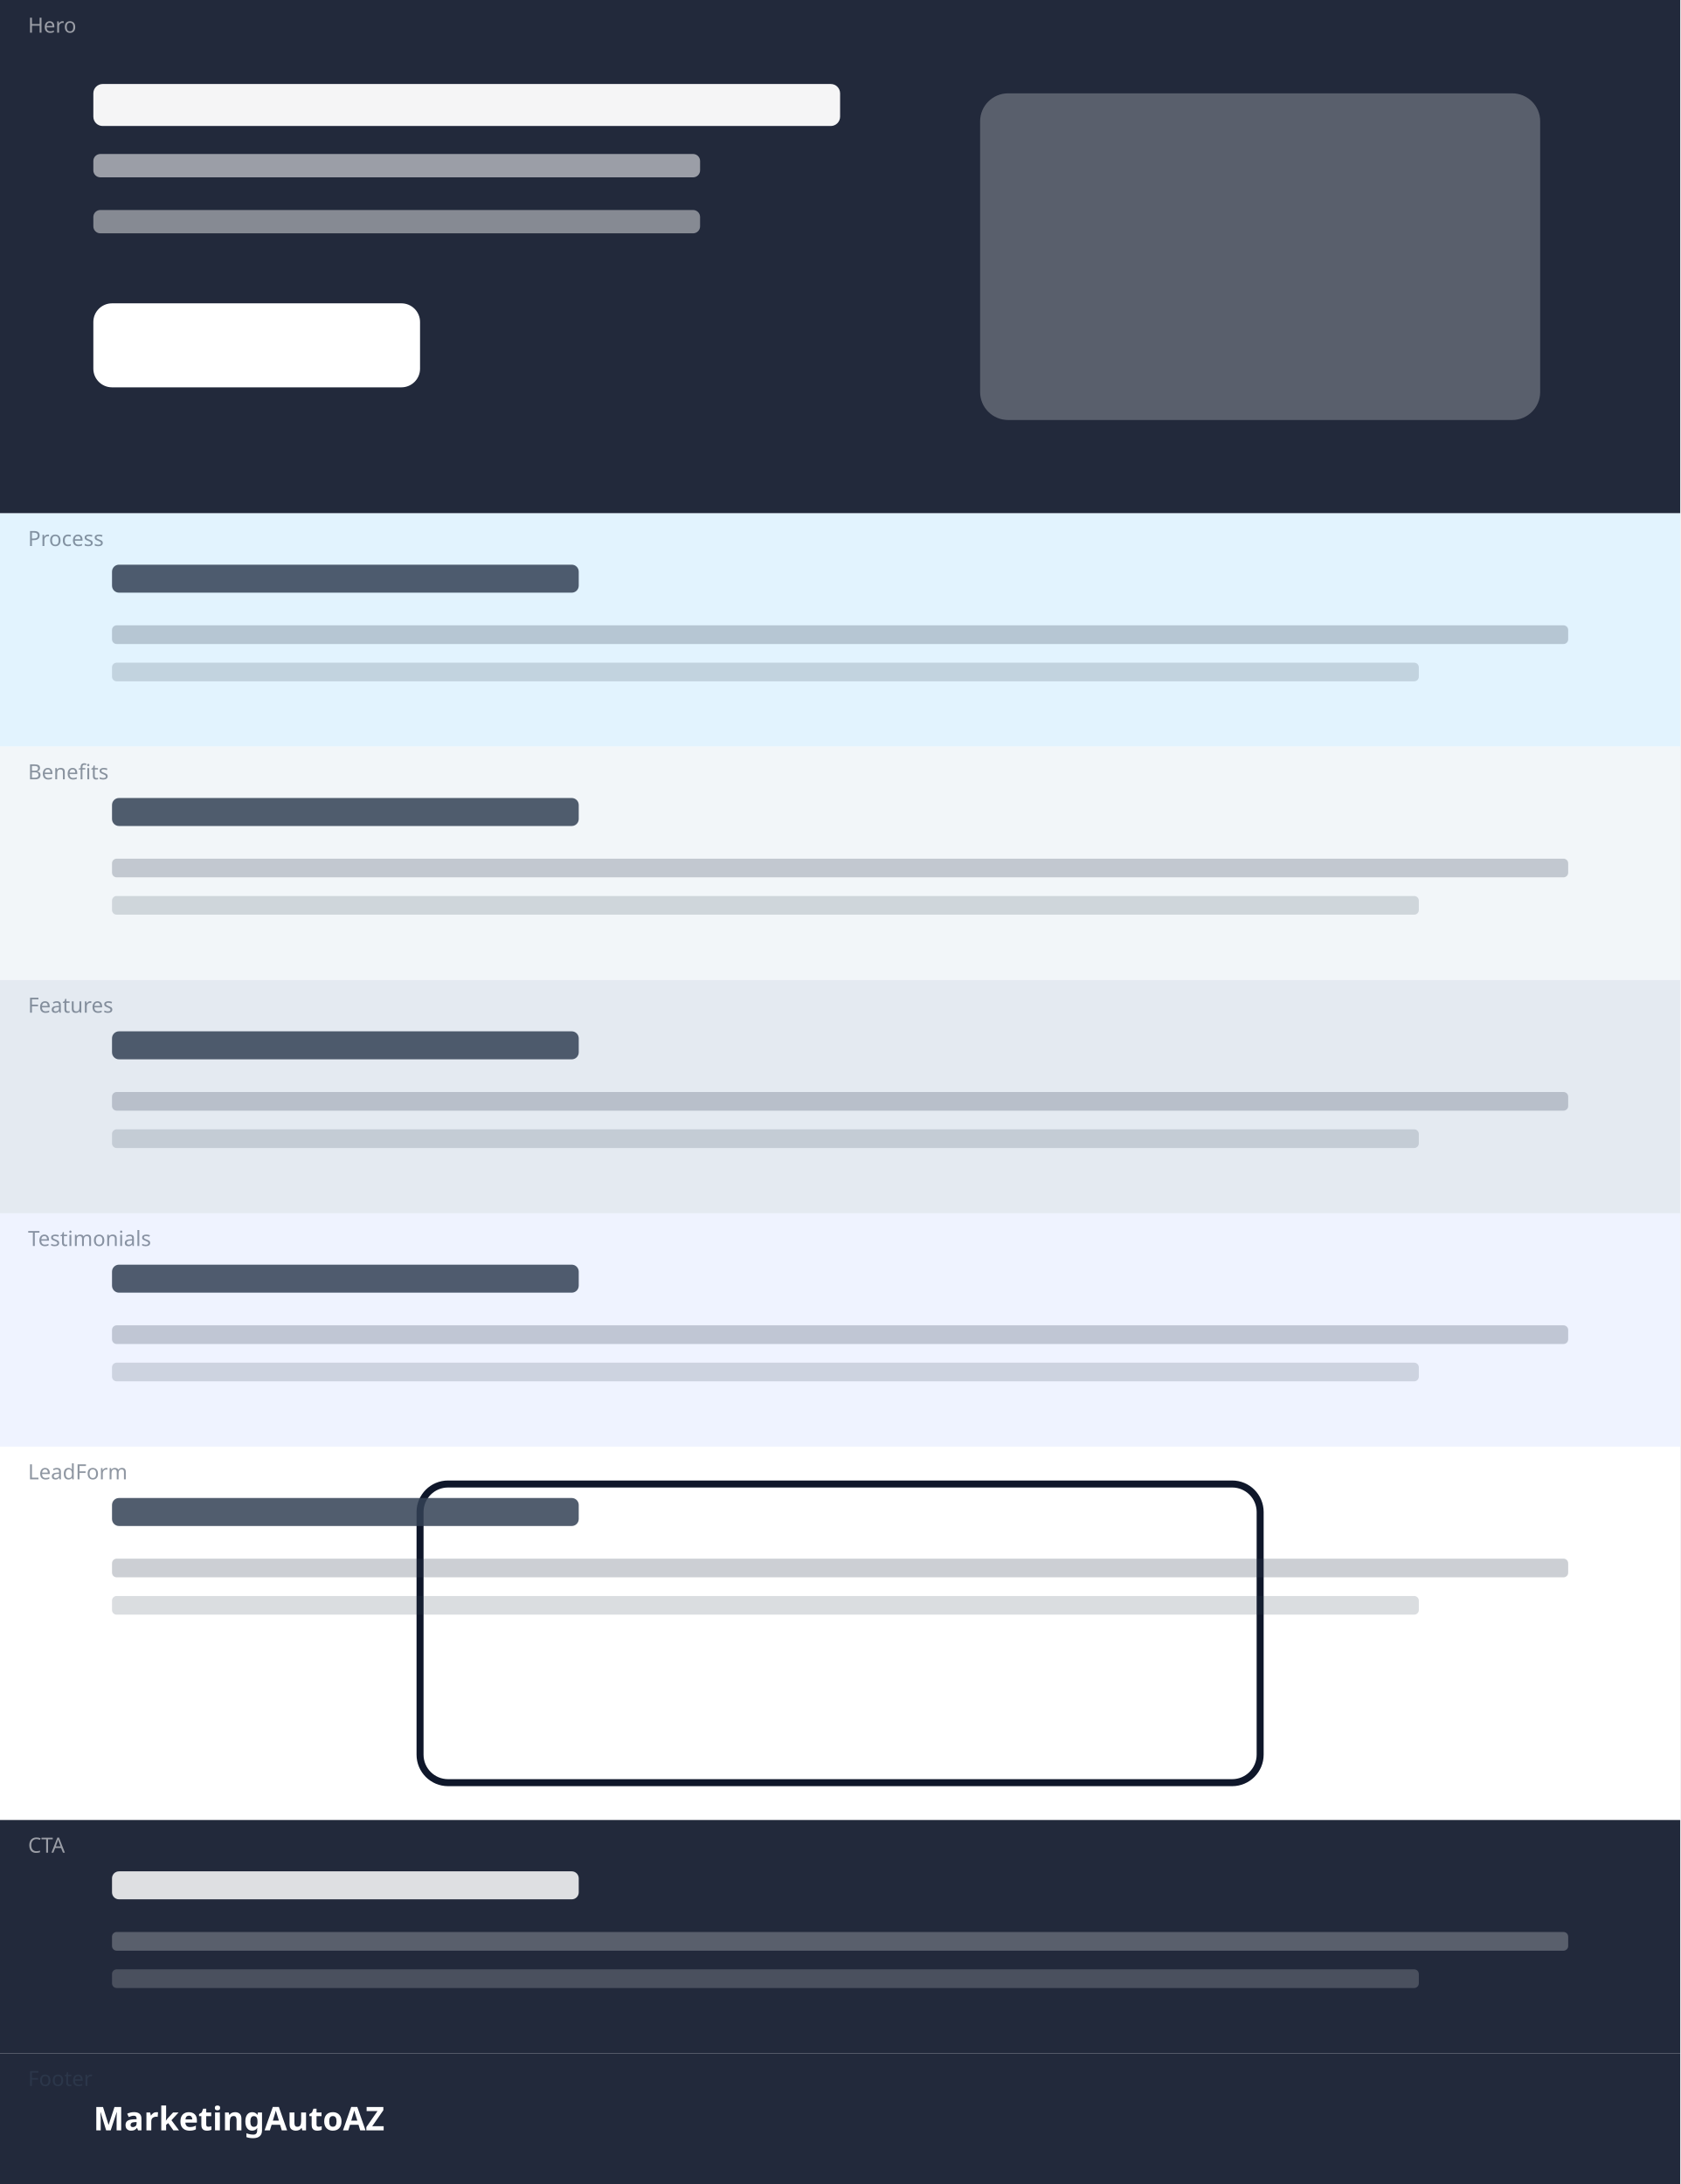
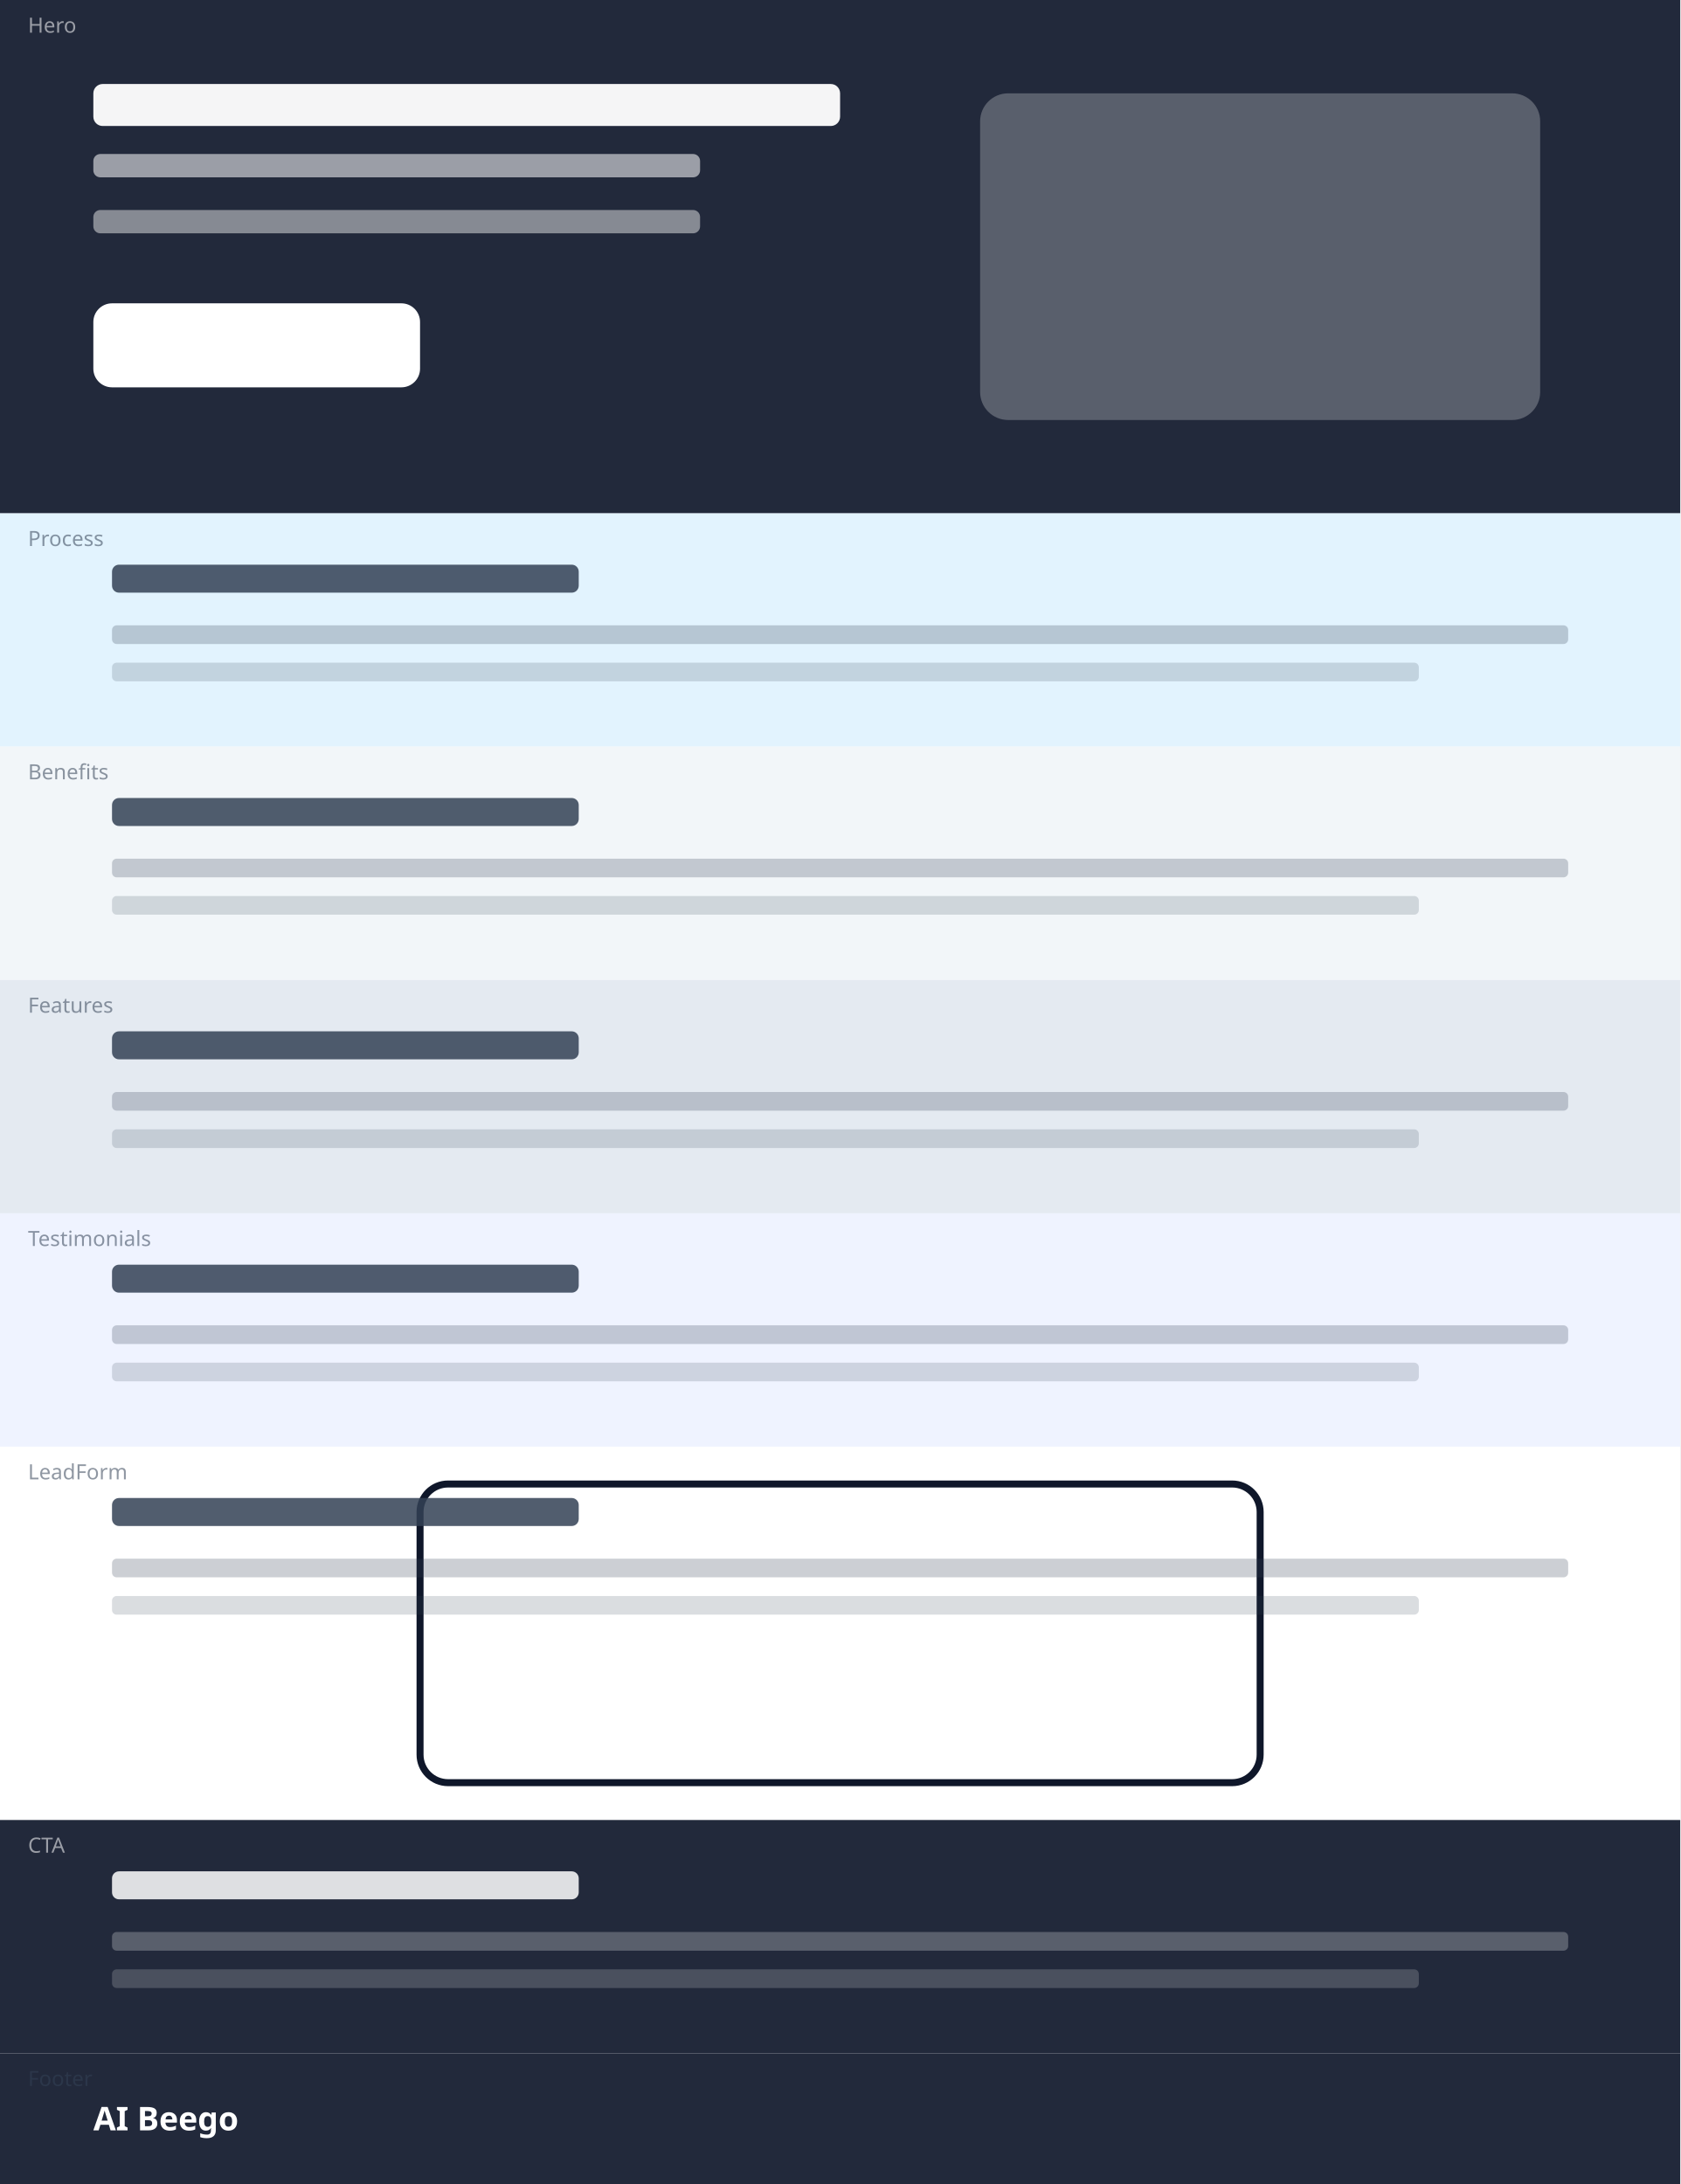
<svg xmlns="http://www.w3.org/2000/svg" width="720" height="936" viewBox="0 0 720 936" role="img" aria-label="Đăng ký Webinar · Process Story">
  <rect width="720" height="936" fill="#FFFFFF" />
  <rect x="0" y="0" width="720" height="220" fill="#0F172A" opacity="0.92" />
  <rect x="40" y="36" width="320" height="18" rx="4" fill="#FFFFFF" opacity="0.95" />
  <rect x="40" y="66" width="260" height="10" rx="3" fill="#FFFFFF" opacity="0.55" />
  <rect x="40" y="90" width="260" height="10" rx="3" fill="#FFFFFF" opacity="0.45" />
  <rect x="40" y="130" width="140" height="36" rx="8" fill="#FFFFFF" />
  <rect x="420" y="40" width="240" height="140" rx="12" fill="#FFFFFF" opacity="0.25" />
  <text x="12" y="14" fill="#FFFFFF" font-family="system-ui,sans-serif" font-size="9" opacity="0.55">Hero</text>
  <rect x="0" y="220" width="720" height="100" fill="#E0F2FE" opacity="0.92" />
  <rect x="48" y="242" width="200" height="12" rx="3" fill="#334155" opacity="0.85" />
  <rect x="48" y="268" width="624" height="8" rx="2" fill="#334155" opacity="0.25" />
  <rect x="48" y="284" width="560" height="8" rx="2" fill="#334155" opacity="0.18" />
  <text x="12" y="234" fill="#334155" font-family="system-ui,sans-serif" font-size="9" opacity="0.55">Process</text>
  <rect x="0" y="320" width="720" height="100" fill="#F1F5F9" opacity="0.92" />
  <rect x="48" y="342" width="200" height="12" rx="3" fill="#334155" opacity="0.85" />
  <rect x="48" y="368" width="624" height="8" rx="2" fill="#334155" opacity="0.25" />
  <rect x="48" y="384" width="560" height="8" rx="2" fill="#334155" opacity="0.18" />
  <text x="12" y="334" fill="#334155" font-family="system-ui,sans-serif" font-size="9" opacity="0.55">Benefits</text>
  <rect x="0" y="420" width="720" height="100" fill="#E2E8F0" opacity="0.92" />
  <rect x="48" y="442" width="200" height="12" rx="3" fill="#334155" opacity="0.85" />
  <rect x="48" y="468" width="624" height="8" rx="2" fill="#334155" opacity="0.25" />
  <rect x="48" y="484" width="560" height="8" rx="2" fill="#334155" opacity="0.18" />
  <text x="12" y="434" fill="#334155" font-family="system-ui,sans-serif" font-size="9" opacity="0.55">Features</text>
  <rect x="0" y="520" width="720" height="100" fill="#EEF2FF" opacity="0.92" />
  <rect x="48" y="542" width="200" height="12" rx="3" fill="#334155" opacity="0.85" />
  <rect x="48" y="568" width="624" height="8" rx="2" fill="#334155" opacity="0.25" />
  <rect x="48" y="584" width="560" height="8" rx="2" fill="#334155" opacity="0.18" />
  <text x="12" y="534" fill="#334155" font-family="system-ui,sans-serif" font-size="9" opacity="0.55">Testimonials</text>
  <rect x="0" y="620" width="720" height="160" fill="#FFFFFF" opacity="1" />
  <rect x="180" y="636" width="360" height="128" rx="12" fill="#FFFFFF" stroke="#0F172A" stroke-width="3" />
  <rect x="48" y="642" width="200" height="12" rx="3" fill="#334155" opacity="0.85" />
  <rect x="48" y="668" width="624" height="8" rx="2" fill="#334155" opacity="0.25" />
  <rect x="48" y="684" width="560" height="8" rx="2" fill="#334155" opacity="0.18" />
  <text x="12" y="634" fill="#334155" font-family="system-ui,sans-serif" font-size="9" opacity="0.55">LeadForm</text>
  <rect x="0" y="780" width="720" height="100" fill="#0F172A" opacity="0.92" />
  <rect x="48" y="802" width="200" height="12" rx="3" fill="#FFFFFF" opacity="0.85" />
  <rect x="48" y="828" width="624" height="8" rx="2" fill="#FFFFFF" opacity="0.25" />
  <rect x="48" y="844" width="560" height="8" rx="2" fill="#FFFFFF" opacity="0.18" />
  <text x="12" y="794" fill="#FFFFFF" font-family="system-ui,sans-serif" font-size="9" opacity="0.55">CTA</text>
  <rect x="0" y="880" width="720" height="56" fill="#0F172A" opacity="0.92" />
-   <text x="40" y="913" fill="#FFFFFF" font-family="system-ui,sans-serif" font-size="14" font-weight="700">MarketingAutoAZ</text>
+   <text x="40" y="913" fill="#FFFFFF" font-family="system-ui,sans-serif" font-size="14" font-weight="700">AI Beego</text>
  <text x="12" y="894" fill="#334155" font-family="system-ui,sans-serif" font-size="9" opacity="0.55">Footer</text>
</svg>
